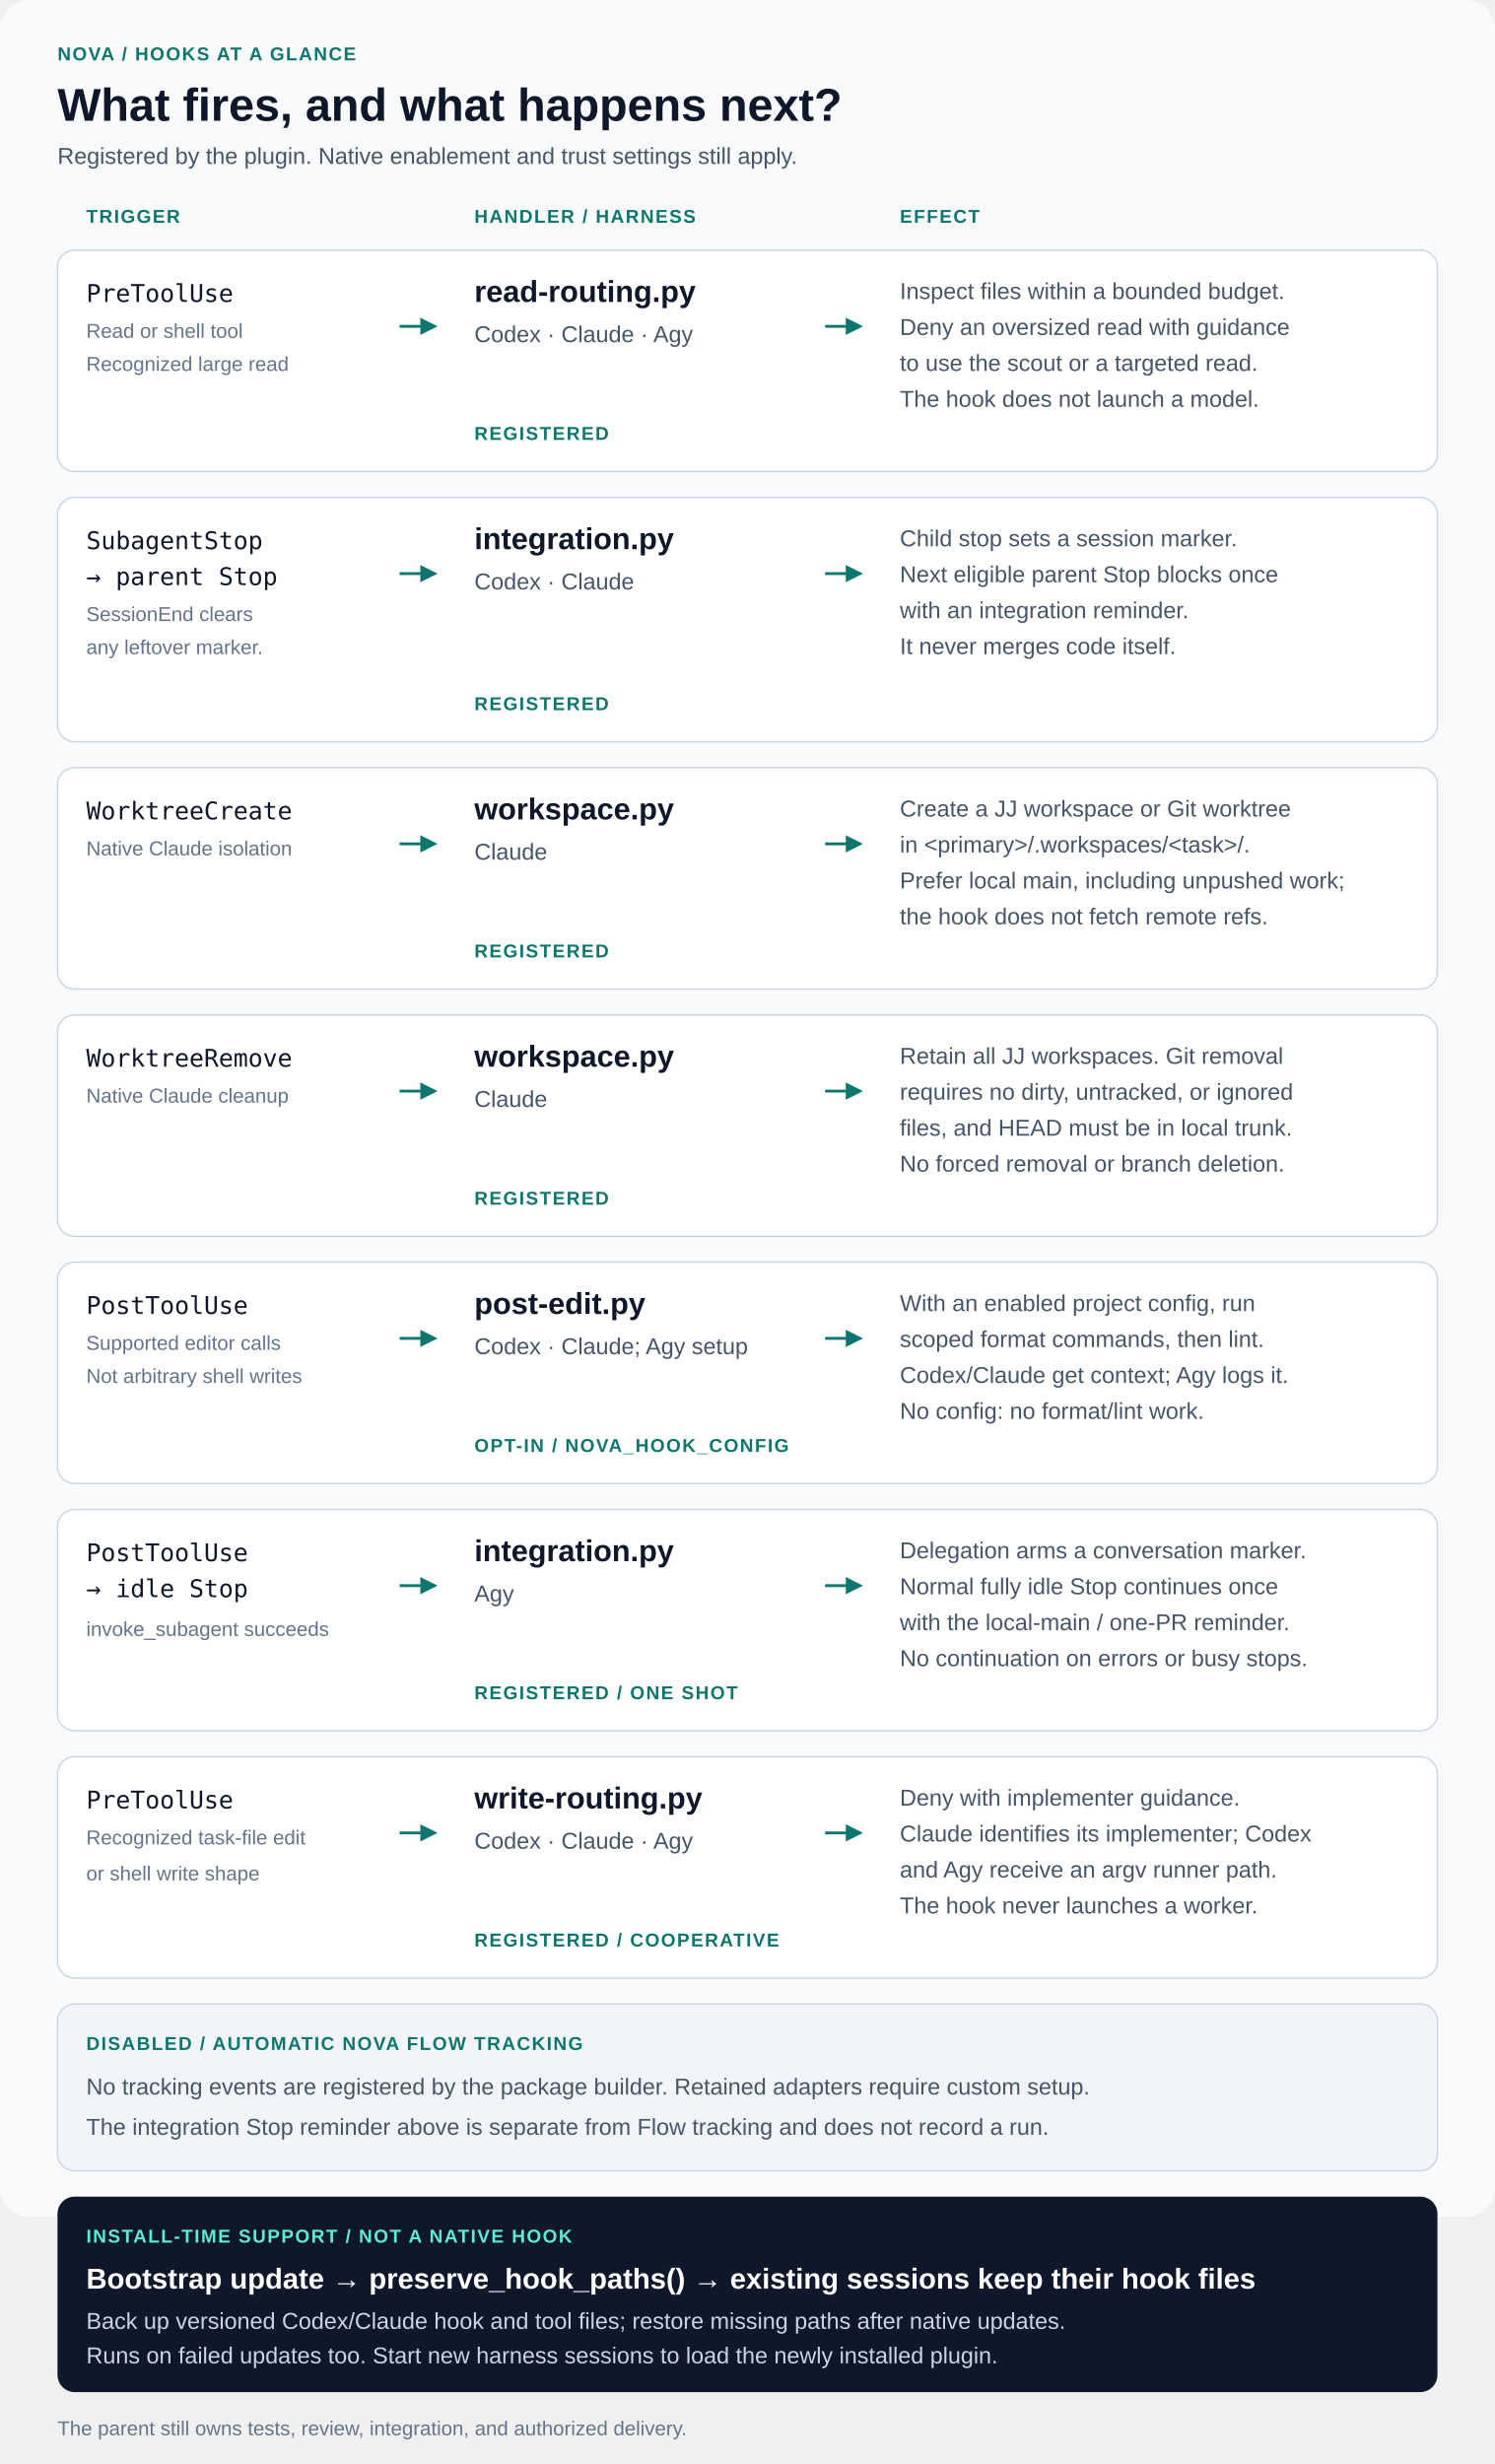
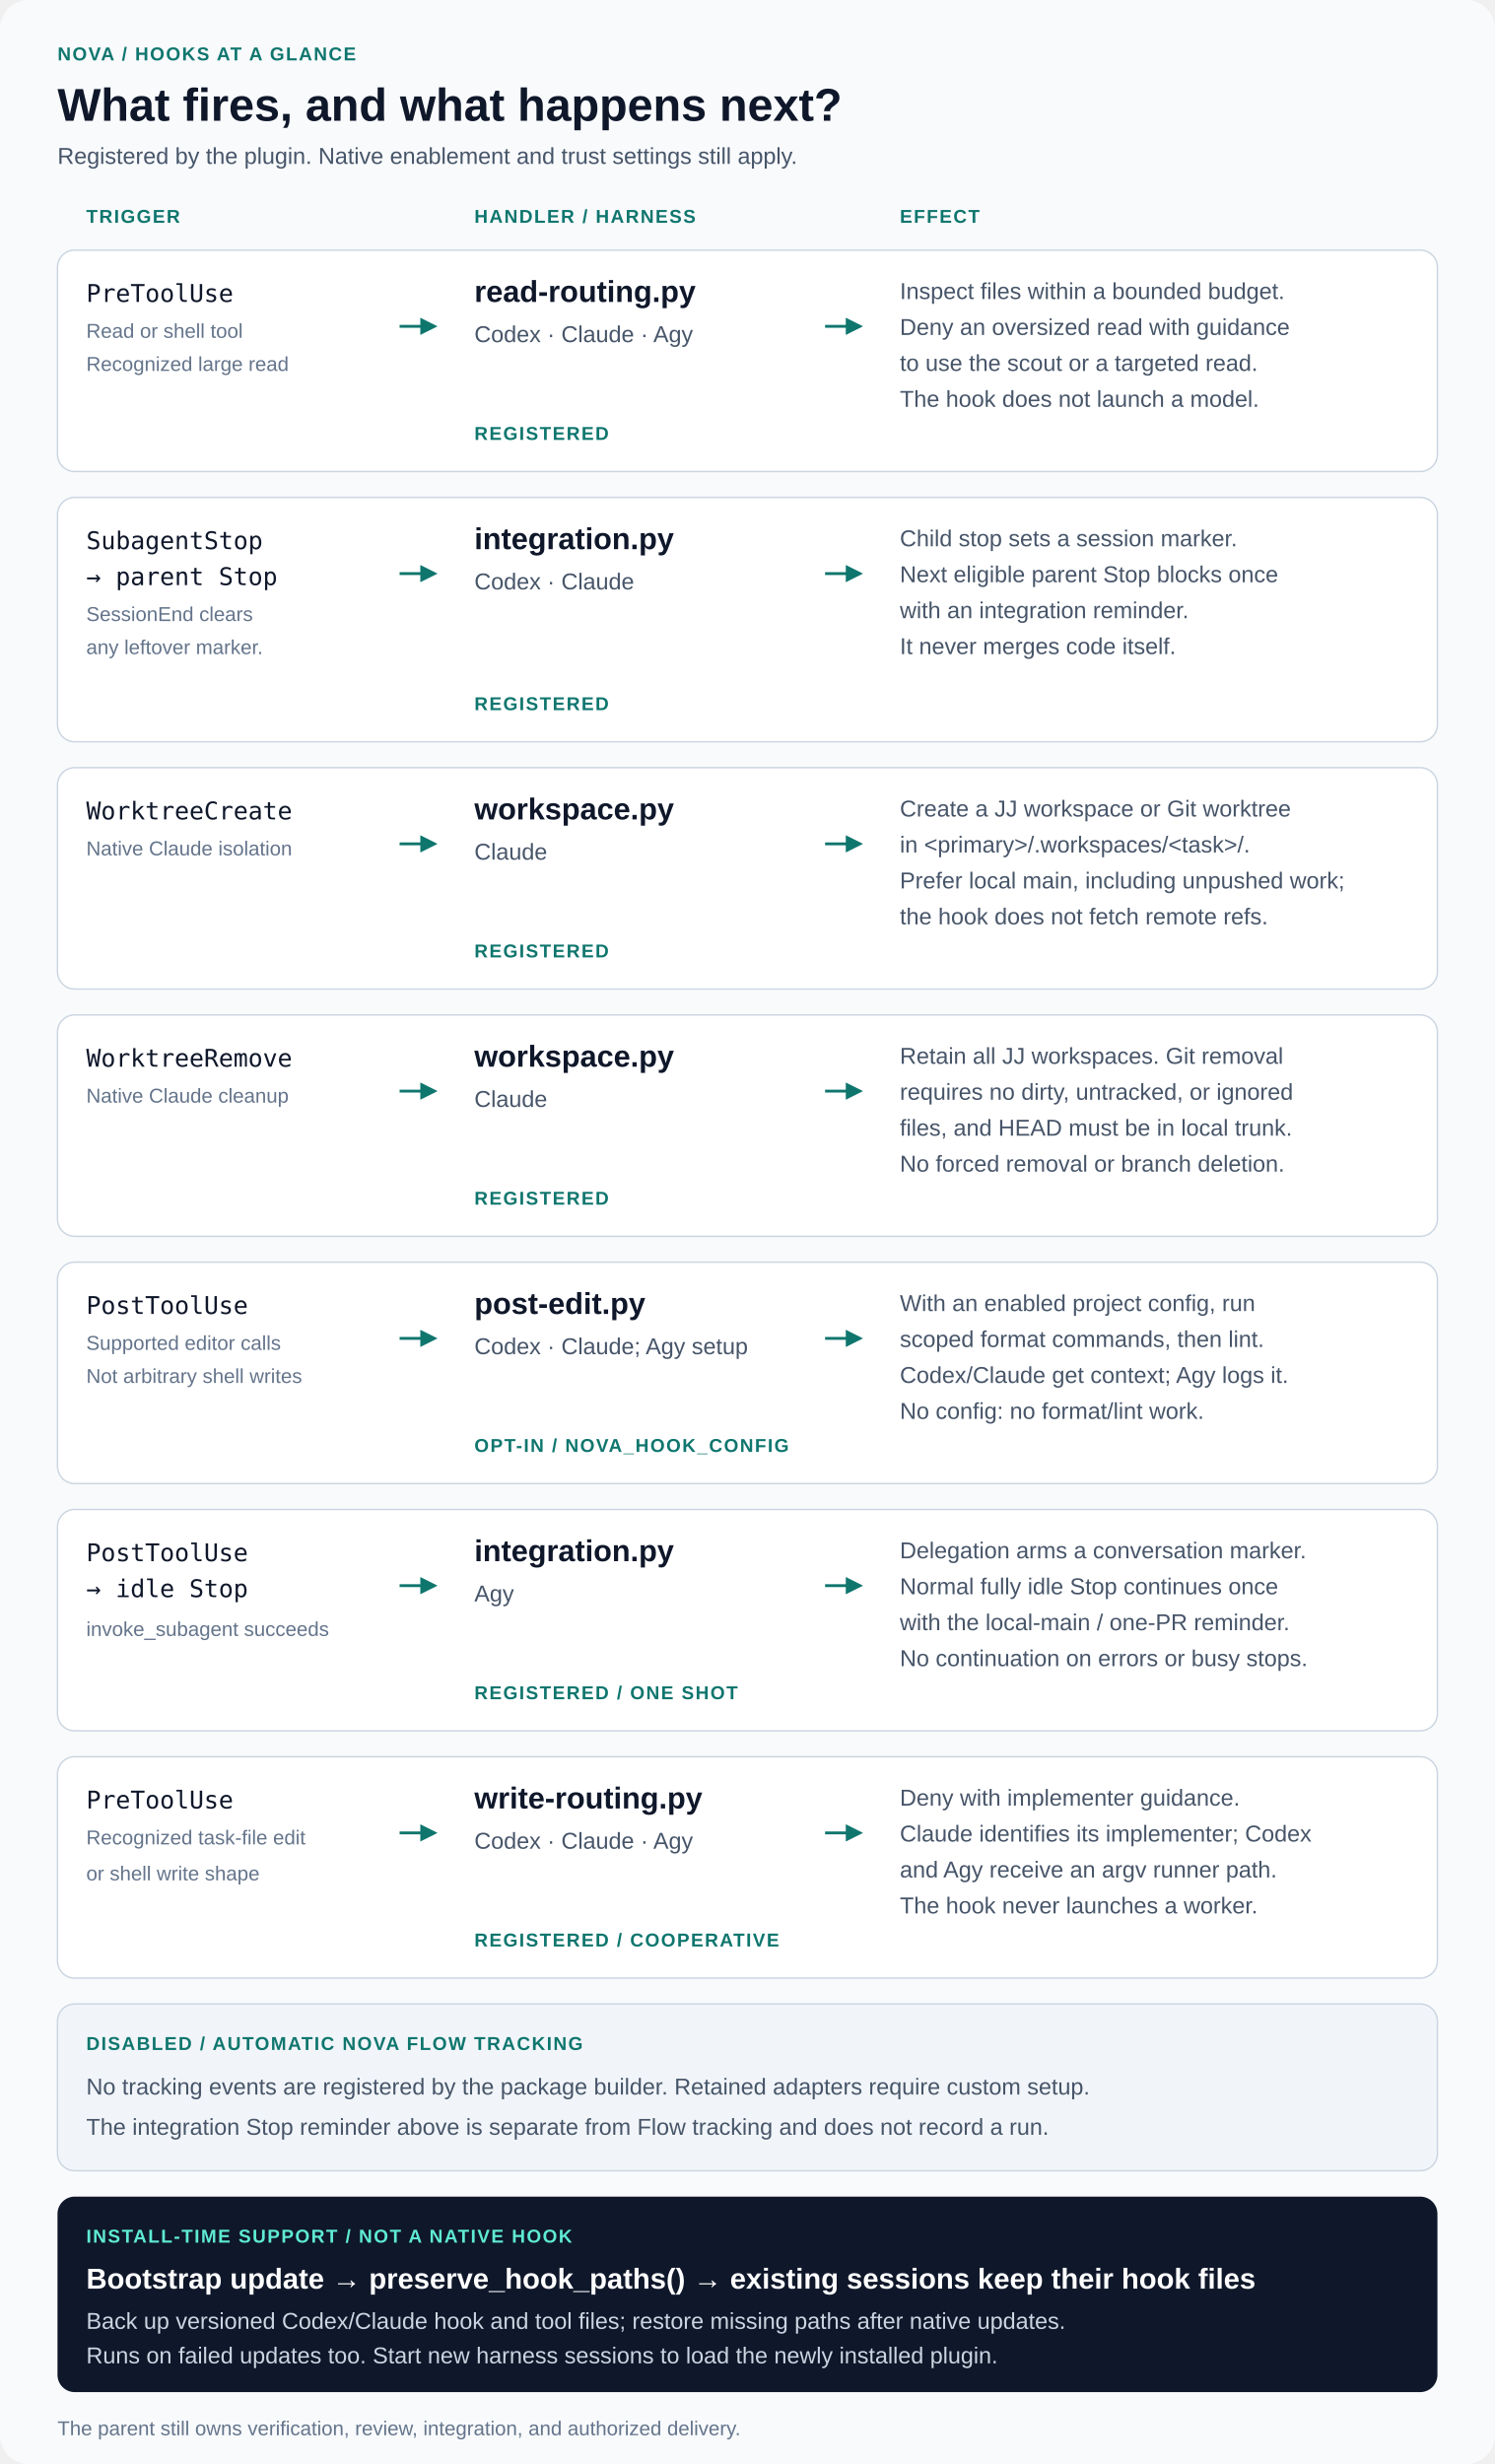
<svg xmlns="http://www.w3.org/2000/svg" width="1040" height="1714" viewBox="0 0 1040 1714" role="img" aria-labelledby="title description">
  <defs>
    <marker id="arrow" viewBox="0 0 10 10" refX="8" refY="5" markerWidth="6" markerHeight="6" orient="auto">
      <path d="M0 0L10 5L0 10Z" fill="#0f766e" />
    </marker>
  </defs>
  <style>text{font-family:-apple-system,BlinkMacSystemFont,'Segoe UI',Arial,sans-serif}.label{font-size:13px;font-weight:700;letter-spacing:1px;fill:#0f766e}.title{font-size:21px;font-weight:650;fill:#0f172a}.body{font-size:16px;fill:#475569}.code{font-family:ui-monospace,Consolas,monospace;font-size:17px;fill:#0f172a}.small{font-size:14px;fill:#64748b}</style>
-   <rect width="1040" height="1542" rx="20" fill="#f8fafc" />
+   <rect width="1040" height="1714" rx="20" fill="#f8fafc" />
  <text x="40" y="42" class="label">NOVA / HOOKS AT A GLANCE</text>
  <text x="40" y="84" font-size="32" font-weight="700" fill="#0f172a">What fires, and what happens next?</text>
  <text x="40" y="114" class="body">Registered by the plugin. Native enablement and trust settings still apply.</text>
  <text x="60" y="155" class="label">TRIGGER</text>
  <text x="330" y="155" class="label">HANDLER / HARNESS</text>
  <text x="626" y="155" class="label">EFFECT</text>
  <rect x="40" y="174" width="960" height="154" rx="12" fill="#ffffff" stroke="#cbd5e1" />
  <path d="M278 227 h24" fill="none" stroke="#0f766e" stroke-width="2" marker-end="url(#arrow)" />
  <path d="M574 227 h24" fill="none" stroke="#0f766e" stroke-width="2" marker-end="url(#arrow)" />
  <text x="60" y="210" class="code">PreToolUse</text>
  <text x="60" y="235" class="small">Read or shell tool</text>
  <text x="60" y="258" class="small">Recognized large read</text>
  <text x="330" y="210" class="title">read-routing.py</text>
  <text x="330" y="238" class="body">Codex · Claude · Agy</text>
  <text x="330" y="306" class="label">REGISTERED</text>
  <text x="626" y="208" class="body">Inspect files within a bounded budget.</text>
  <text x="626" y="233" class="body">Deny an oversized read with guidance</text>
  <text x="626" y="258" class="body">to use the scout or a targeted read.</text>
  <text x="626" y="283" class="body">The hook does not launch a model.</text>
  <rect x="40" y="346" width="960" height="170" rx="12" fill="#ffffff" stroke="#cbd5e1" />
  <path d="M278 399 h24" fill="none" stroke="#0f766e" stroke-width="2" marker-end="url(#arrow)" />
  <path d="M574 399 h24" fill="none" stroke="#0f766e" stroke-width="2" marker-end="url(#arrow)" />
  <text x="60" y="382" class="code">SubagentStop</text>
  <text x="60" y="407" class="code">→ parent Stop</text>
  <text x="60" y="432" class="small">SessionEnd clears</text>
  <text x="60" y="455" class="small">any leftover marker.</text>
  <text x="330" y="382" class="title">integration.py</text>
  <text x="330" y="410" class="body">Codex · Claude</text>
  <text x="330" y="494" class="label">REGISTERED</text>
  <text x="626" y="380" class="body">Child stop sets a session marker.</text>
  <text x="626" y="405" class="body">Next eligible parent Stop blocks once</text>
  <text x="626" y="430" class="body">with an integration reminder.</text>
  <text x="626" y="455" class="body">It never merges code itself.</text>
  <rect x="40" y="534" width="960" height="154" rx="12" fill="#ffffff" stroke="#cbd5e1" />
  <path d="M278 587 h24" fill="none" stroke="#0f766e" stroke-width="2" marker-end="url(#arrow)" />
  <path d="M574 587 h24" fill="none" stroke="#0f766e" stroke-width="2" marker-end="url(#arrow)" />
  <text x="60" y="570" class="code">WorktreeCreate</text>
  <text x="60" y="595" class="small">Native Claude isolation</text>
  <text x="330" y="570" class="title">workspace.py</text>
  <text x="330" y="598" class="body">Claude</text>
  <text x="330" y="666" class="label">REGISTERED</text>
  <text x="626" y="568" class="body">Create a JJ workspace or Git worktree</text>
  <text x="626" y="593" class="body">in &lt;primary&gt;/.workspaces/&lt;task&gt;/.</text>
  <text x="626" y="618" class="body">Prefer local main, including unpushed work;</text>
  <text x="626" y="643" class="body">the hook does not fetch remote refs.</text>
  <rect x="40" y="706" width="960" height="154" rx="12" fill="#ffffff" stroke="#cbd5e1" />
  <path d="M278 759 h24" fill="none" stroke="#0f766e" stroke-width="2" marker-end="url(#arrow)" />
  <path d="M574 759 h24" fill="none" stroke="#0f766e" stroke-width="2" marker-end="url(#arrow)" />
  <text x="60" y="742" class="code">WorktreeRemove</text>
  <text x="60" y="767" class="small">Native Claude cleanup</text>
  <text x="330" y="742" class="title">workspace.py</text>
  <text x="330" y="770" class="body">Claude</text>
  <text x="330" y="838" class="label">REGISTERED</text>
  <text x="626" y="740" class="body">Retain all JJ workspaces. Git removal</text>
  <text x="626" y="765" class="body">requires no dirty, untracked, or ignored</text>
  <text x="626" y="790" class="body">files, and HEAD must be in local trunk.</text>
  <text x="626" y="815" class="body">No forced removal or branch deletion.</text>
  <rect x="40" y="878" width="960" height="154" rx="12" fill="#ffffff" stroke="#cbd5e1" />
  <path d="M278 931 h24" fill="none" stroke="#0f766e" stroke-width="2" marker-end="url(#arrow)" />
  <path d="M574 931 h24" fill="none" stroke="#0f766e" stroke-width="2" marker-end="url(#arrow)" />
  <text x="60" y="914" class="code">PostToolUse</text>
  <text x="60" y="939" class="small">Supported editor calls</text>
  <text x="60" y="962" class="small">Not arbitrary shell writes</text>
  <text x="330" y="914" class="title">post-edit.py</text>
  <text x="330" y="942" class="body">Codex · Claude; Agy setup</text>
  <text x="330" y="1010" class="label">OPT-IN / NOVA_HOOK_CONFIG</text>
  <text x="626" y="912" class="body">With an enabled project config, run</text>
  <text x="626" y="937" class="body">scoped format commands, then lint.</text>
  <text x="626" y="962" class="body">Codex/Claude get context; Agy logs it.</text>
  <text x="626" y="987" class="body">No config: no format/lint work.</text>
  <rect x="40" y="1050" width="960" height="154" rx="12" fill="#ffffff" stroke="#cbd5e1" />
  <text x="60" y="1086" class="code">PostToolUse</text>
  <text x="60" y="1111" class="code">→ idle Stop</text>
  <text x="60" y="1138" class="small">invoke_subagent succeeds</text>
  <path d="M278 1103 h24" fill="none" stroke="#0f766e" stroke-width="2" marker-end="url(#arrow)" />
  <text x="330" y="1086" class="title">integration.py</text>
  <text x="330" y="1114" class="body">Agy</text>
  <text x="330" y="1182" class="label">REGISTERED / ONE SHOT</text>
  <path d="M574 1103 h24" fill="none" stroke="#0f766e" stroke-width="2" marker-end="url(#arrow)" />
  <text x="626" y="1084" class="body">Delegation arms a conversation marker.</text>
  <text x="626" y="1109" class="body">Normal fully idle Stop continues once</text>
  <text x="626" y="1134" class="body">with the local-main / one-PR reminder.</text>
  <text x="626" y="1159" class="body">No continuation on errors or busy stops.</text>
  <rect x="40" y="1222" width="960" height="154" rx="12" fill="#ffffff" stroke="#cbd5e1" />
  <path d="M278 1275 h24" fill="none" stroke="#0f766e" stroke-width="2" marker-end="url(#arrow)" />
  <path d="M574 1275 h24" fill="none" stroke="#0f766e" stroke-width="2" marker-end="url(#arrow)" />
  <text x="60" y="1258" class="code">PreToolUse</text>
  <text x="60" y="1283" class="small">Recognized task-file edit</text>
  <text x="60" y="1308" class="small">or shell write shape</text>
  <text x="330" y="1258" class="title">write-routing.py</text>
  <text x="330" y="1286" class="body">Codex · Claude · Agy</text>
  <text x="330" y="1354" class="label">REGISTERED / COOPERATIVE</text>
  <text x="626" y="1256" class="body">Deny with implementer guidance.</text>
  <text x="626" y="1281" class="body">Claude identifies its implementer; Codex</text>
  <text x="626" y="1306" class="body">and Agy receive an argv runner path.</text>
  <text x="626" y="1331" class="body">The hook never launches a worker.</text>
  <rect x="40" y="1394" width="960" height="116" rx="12" fill="#f1f5f9" stroke="#cbd5e1" />
  <text x="60" y="1426" class="label">DISABLED / AUTOMATIC NOVA FLOW TRACKING</text>
  <text x="60" y="1457" class="body">No tracking events are registered by the package builder. Retained adapters require custom setup.</text>
  <text x="60" y="1485" class="body">The integration Stop reminder above is separate from Flow tracking and does not record a run.</text>
  <rect x="40" y="1528" width="960" height="136" rx="12" fill="#0f172a" />
  <text x="60" y="1560" font-size="13" font-weight="700" letter-spacing="1" fill="#5eead4">INSTALL-TIME SUPPORT / NOT A NATIVE HOOK</text>
  <text x="60" y="1592" font-size="20" font-weight="650" fill="#ffffff">Bootstrap update → preserve_hook_paths() → existing sessions keep their hook files</text>
  <text x="60" y="1620" font-size="16" fill="#cbd5e1">Back up versioned Codex/Claude hook and tool files; restore missing paths after native updates.</text>
  <text x="60" y="1644" font-size="16" fill="#cbd5e1">Runs on failed updates too. Start new harness sessions to load the newly installed plugin.</text>
-   <text x="40" y="1694" class="small">The parent still owns tests, review, integration, and authorized delivery.</text>
+   <text x="40" y="1694" class="small">The parent still owns verification, review, integration, and authorized delivery.</text>
</svg>
